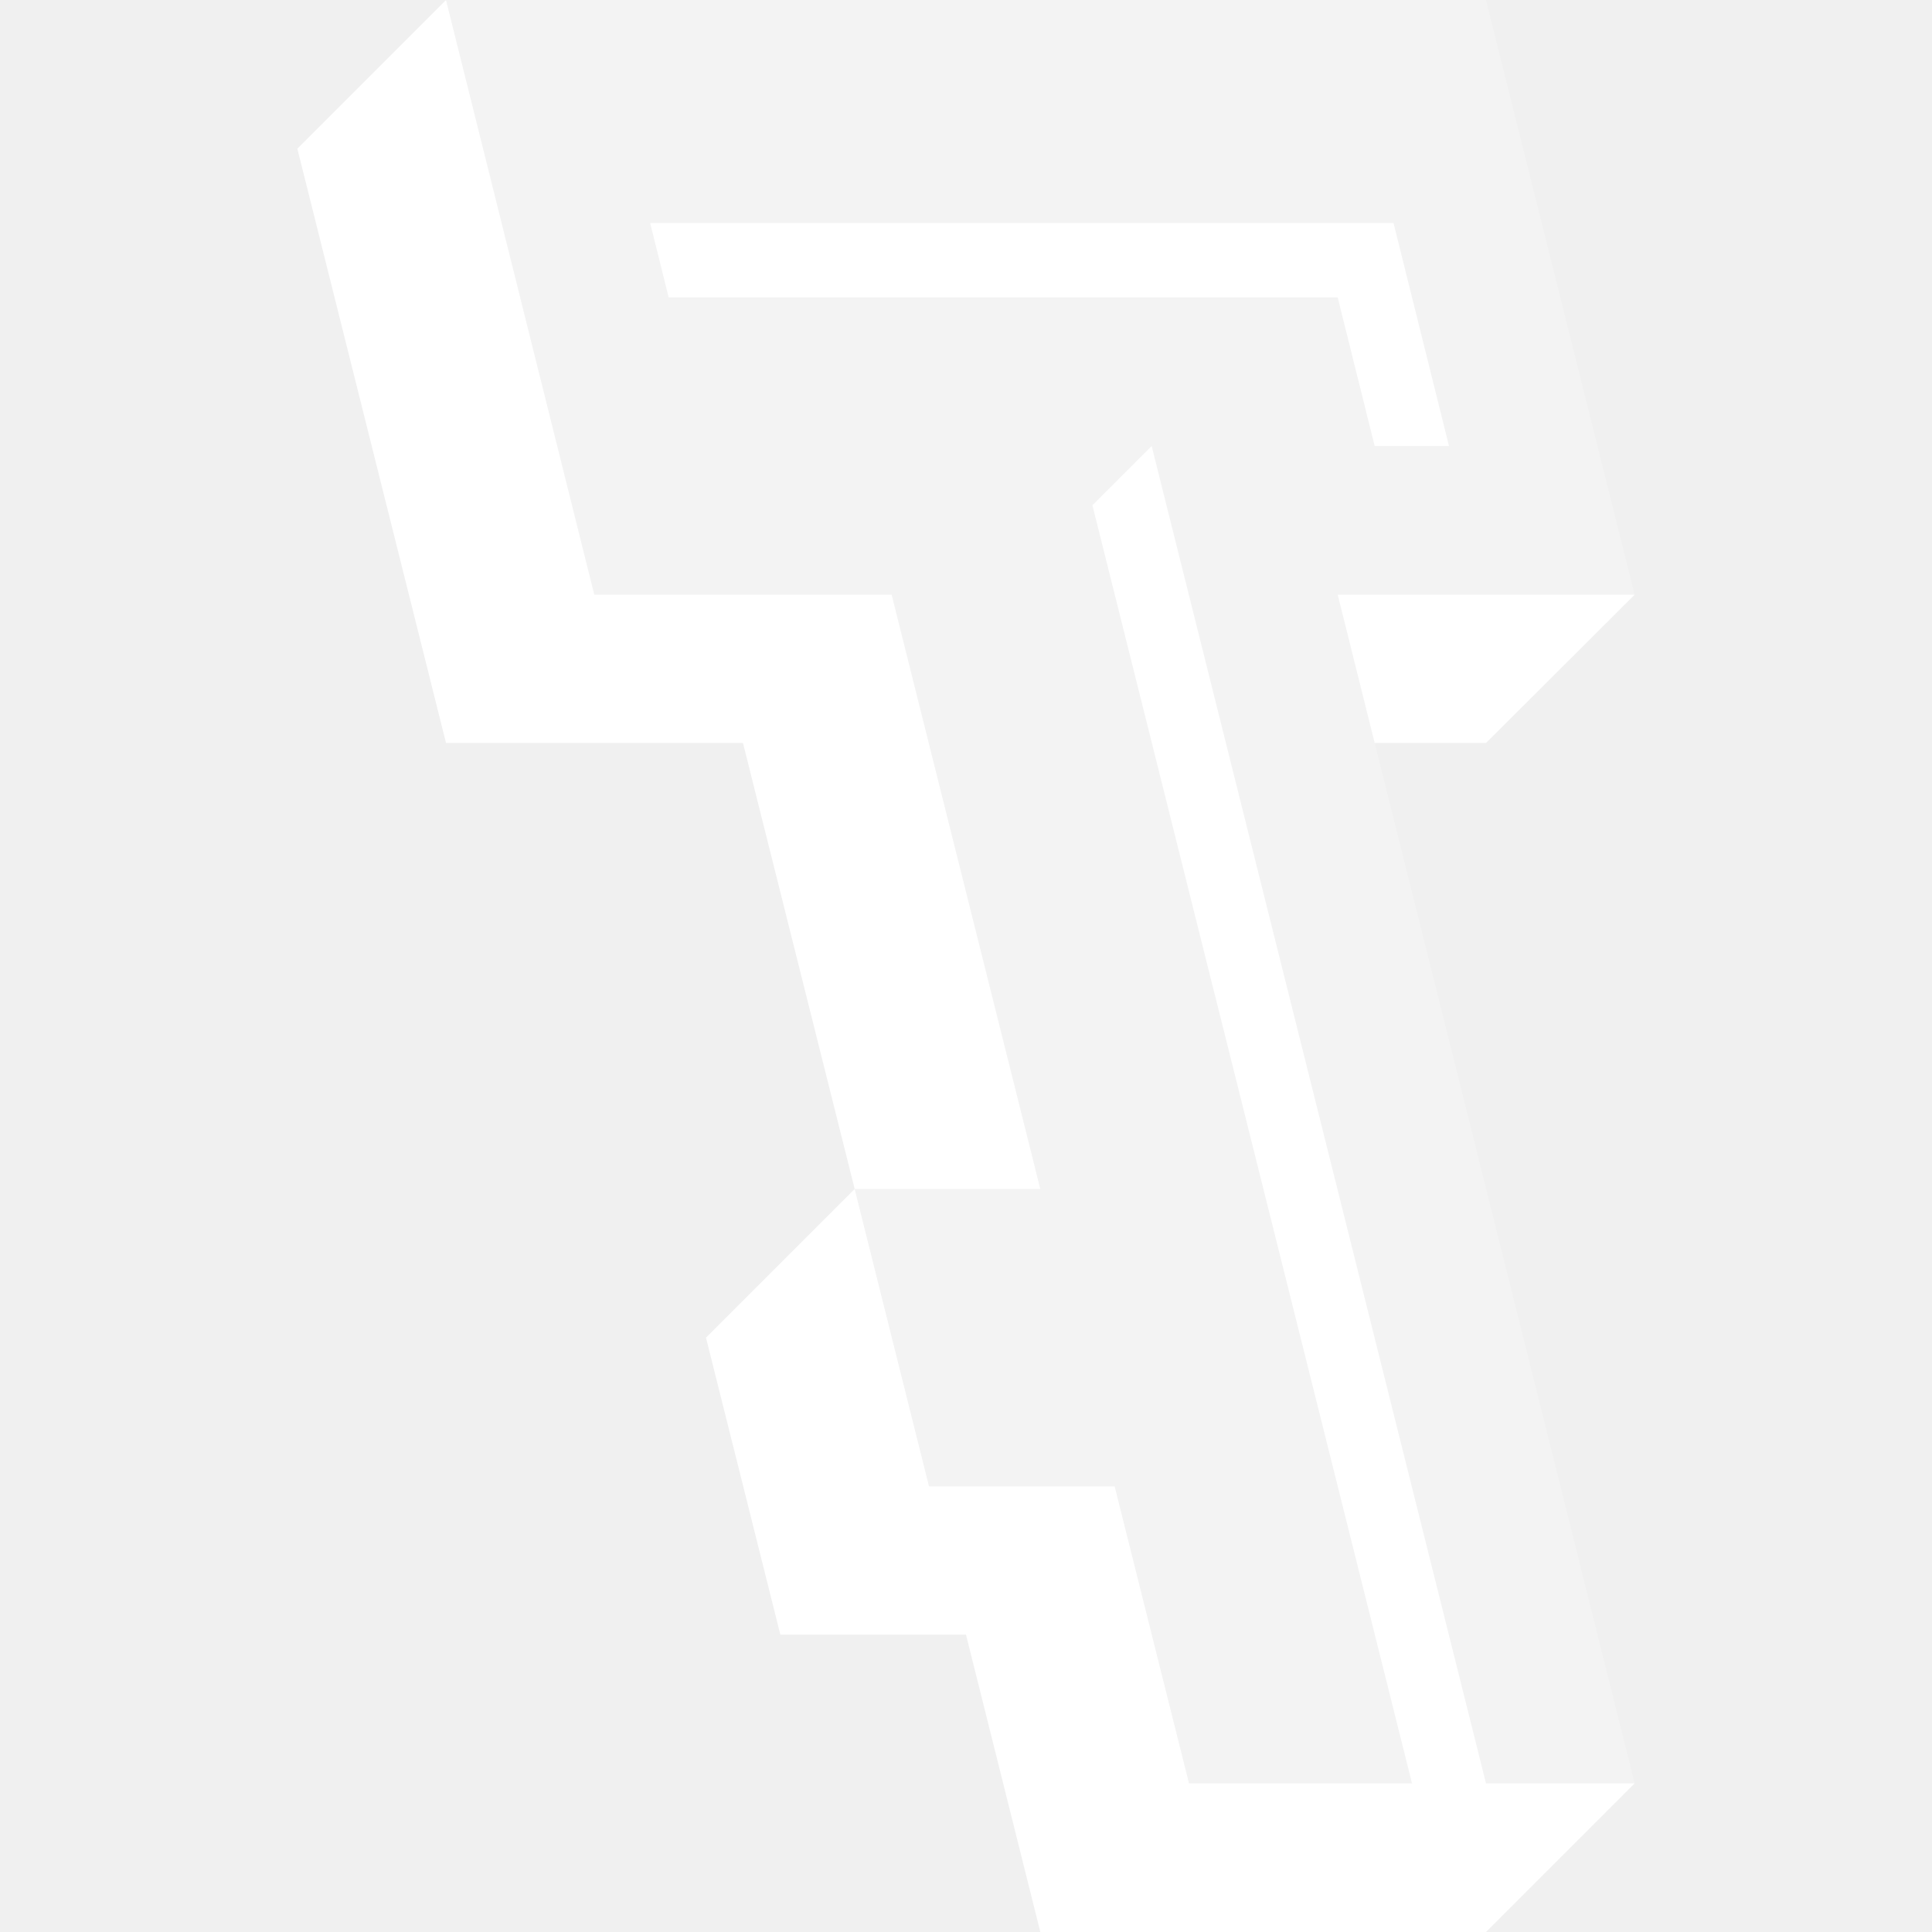
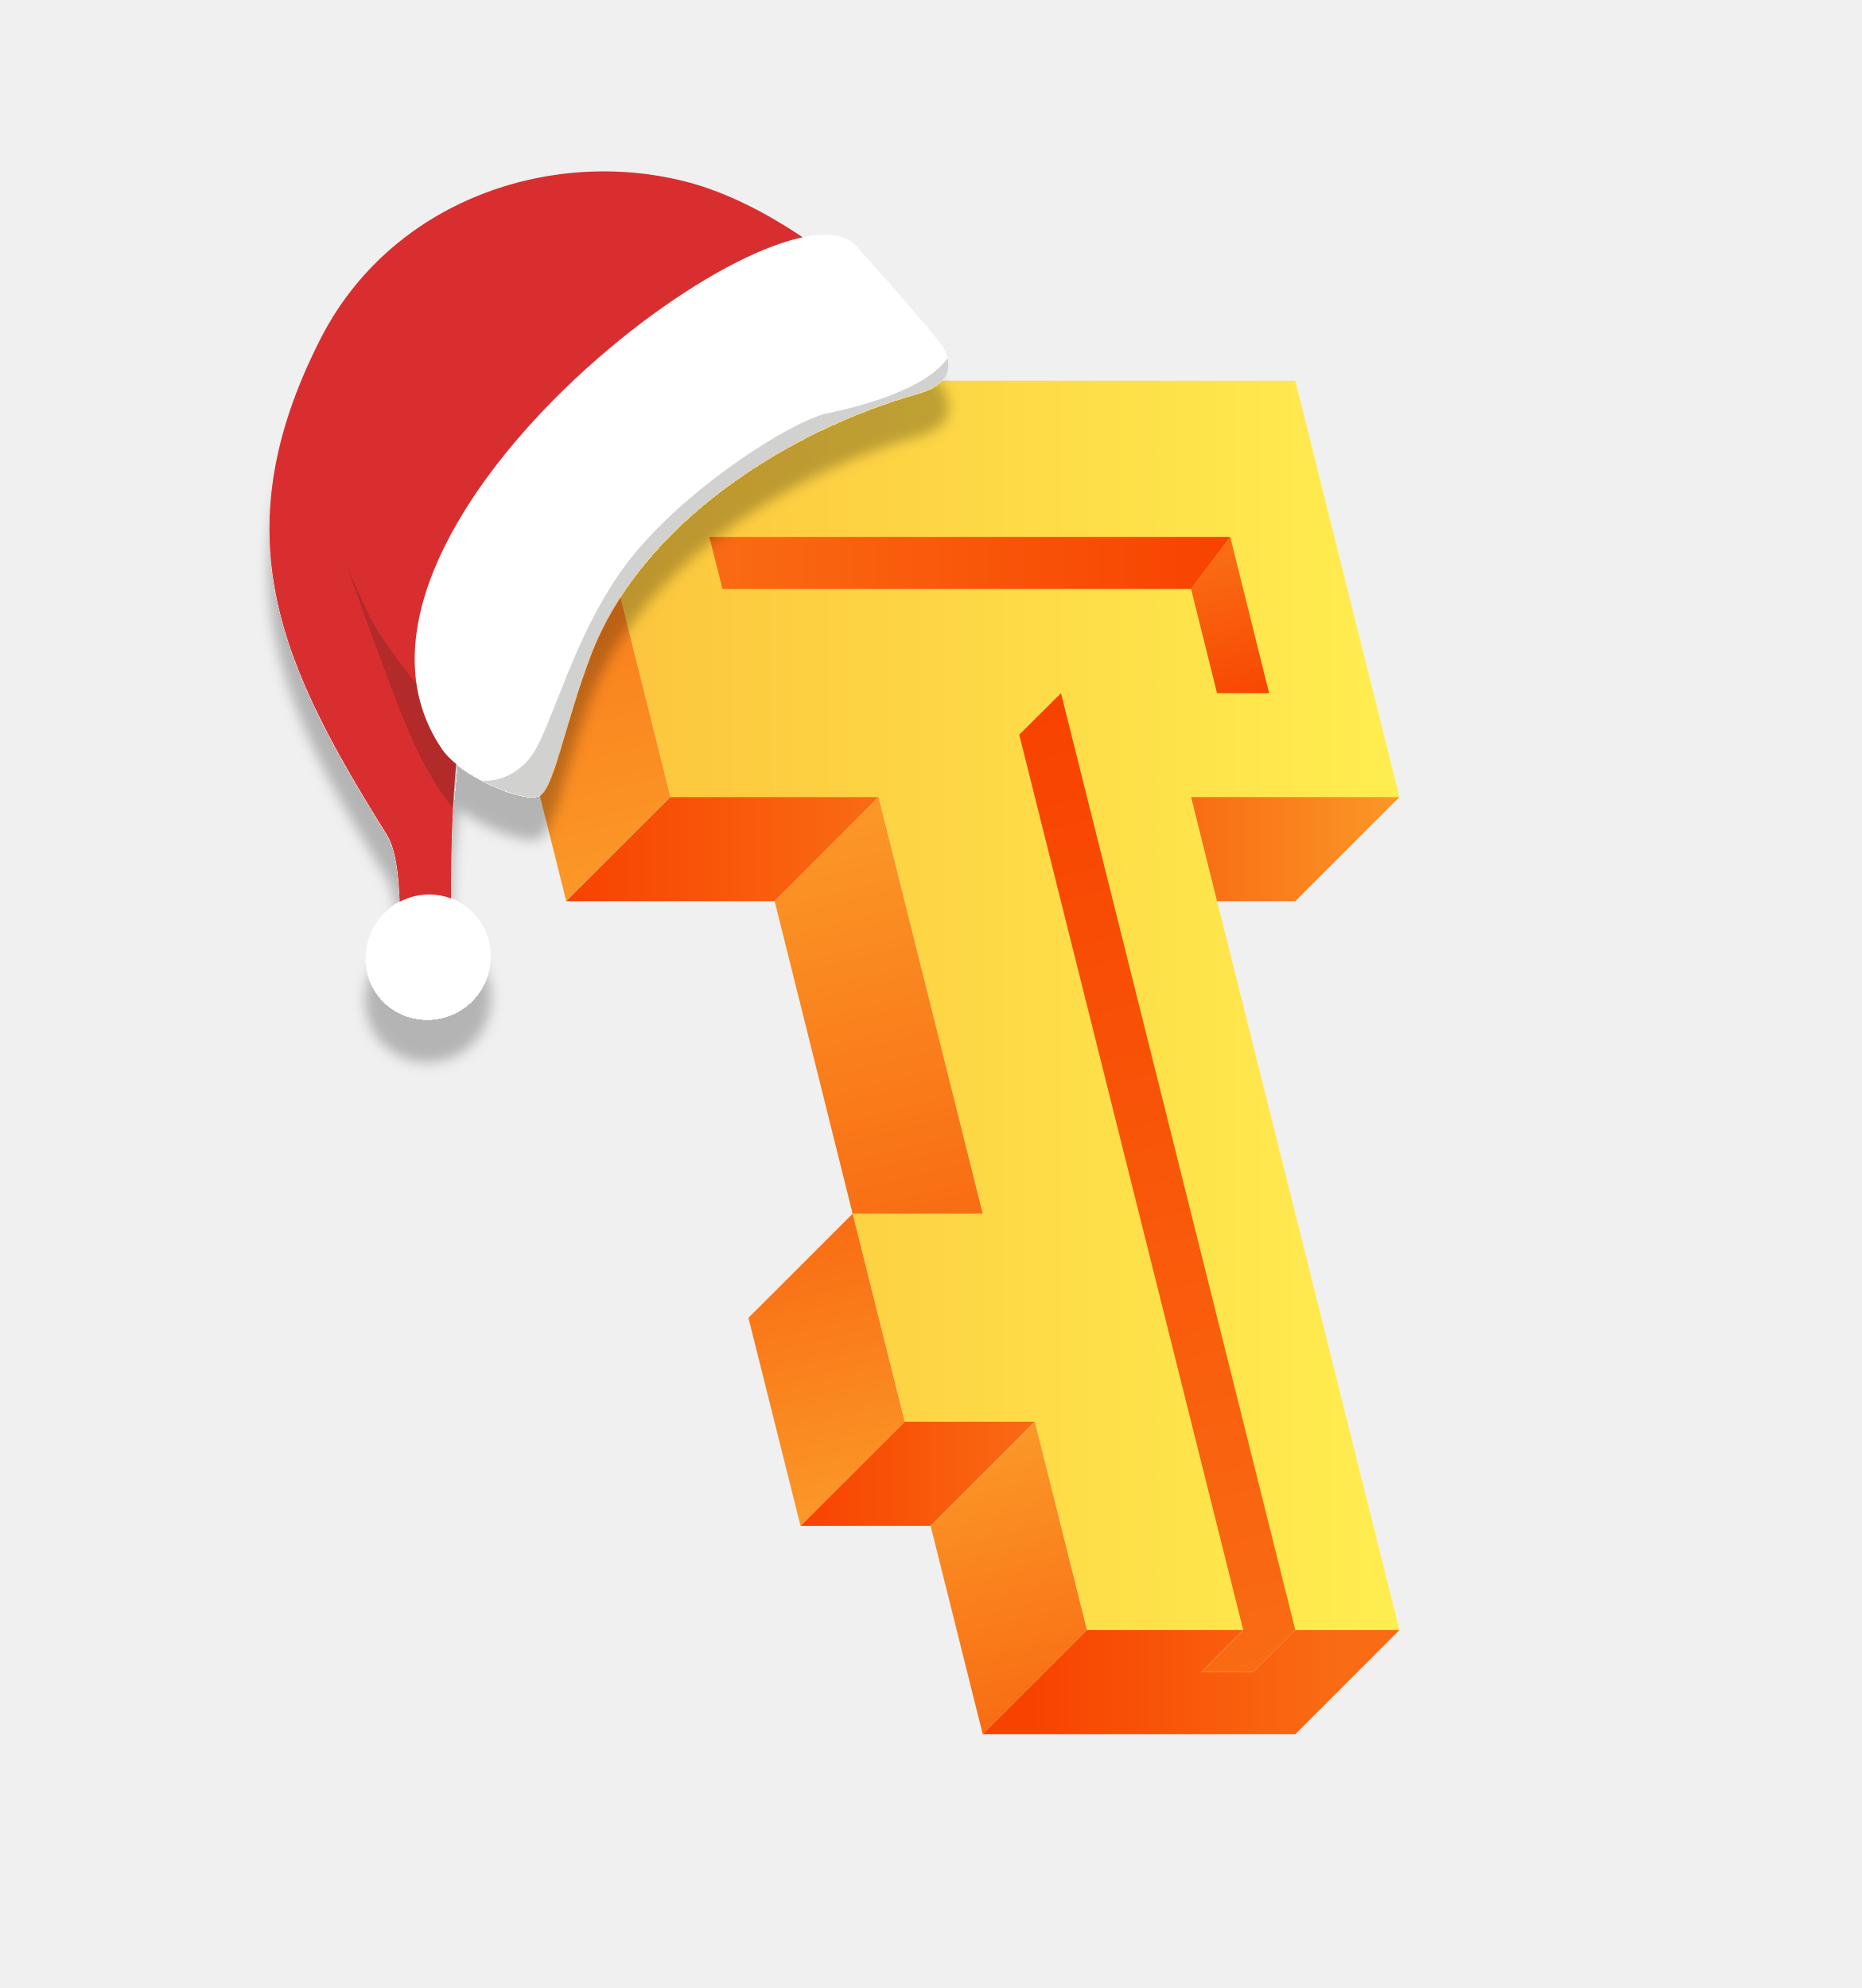
- <svg xmlns="http://www.w3.org/2000/svg" version="1.1" x="0px" y="0px" viewBox="0 0 512 512" style="enable-background:new 0 0 512 512;" xml:space="preserve">
-   <style type="text/css">
- 	.st0{fill:#EB8736;}
- 	.st1{fill:none;stroke:#1B3EB9;stroke-miterlimit:10;}
- 	.st2{opacity:0.1;}
- 	.st3{fill:#1B3EB9;}
- 	.st4{fill:none;stroke:#000000;stroke-width:5.000000e-02;stroke-miterlimit:10;}
- 	.st5{fill:none;stroke:#D50000;stroke-width:0.25;stroke-linecap:round;stroke-linejoin:round;stroke-miterlimit:10;}
- 	.st6{fill:#ED8936;}
- 	.st7{fill:#FFFFFF;}
- 	.st8{opacity:0.2;fill:#FFFFFF;}
- 	.st9{fill:#C19DCF;}
- 	.st10{fill:#4A5568;}
- 	.st11{opacity:0.6;}
- 	.st12{fill:#375961;}
- 	.st13{fill:none;stroke:#000000;stroke-width:0.25;stroke-linecap:round;stroke-linejoin:round;stroke-miterlimit:10;}
- 	.st14{opacity:0.5;}
- 	.st15{fill:#667EE8;}
- 	.st16{fill:#F4AB55;}
- 	.st17{fill:#F4C70E;}
- 	.st18{fill:#3180CC;}
- 	.st19{fill:#9D7AE8;}
- 	.st20{fill:#FB9828;}
- 	.st21{fill:#FFEE50;}
- 	.st22{fill:#FCC33C;}
- 	.st23{fill:#F96C13;}
- 	.st24{fill:#F84200;}
- 	.st25{fill:url(#SVGID_1_);}
- 	.st26{fill:url(#SVGID_2_);}
- 	.st27{fill:url(#SVGID_3_);}
- 	.st28{fill:url(#SVGID_4_);}
- 	.st29{fill:url(#SVGID_5_);}
- 	.st30{fill:url(#SVGID_6_);}
- 	.st31{fill:url(#SVGID_7_);}
- 	.st32{fill:url(#SVGID_8_);}
- 	.st33{fill:url(#SVGID_9_);}
- 	.st34{fill:url(#SVGID_10_);}
- 	.st35{fill:url(#SVGID_11_);}
- 	.st36{fill:url(#SVGID_12_);}
- 	.st37{fill:url(#SVGID_13_);}
- 	.st38{fill:url(#SVGID_14_);}
- 	.st39{fill:url(#SVGID_15_);}
- 	.st40{fill:url(#SVGID_16_);}
- 	.st41{fill:url(#SVGID_17_);}
- 	.st42{fill:url(#SVGID_18_);}
- 	.st43{fill:url(#SVGID_19_);}
- 	.st44{fill:url(#SVGID_20_);}
- 	.st45{fill:url(#SVGID_21_);}
- 	.st46{fill:url(#SVGID_22_);}
- 	.st47{fill:url(#SVGID_23_);}
- 	.st48{fill:url(#SVGID_24_);}
- 	.st49{fill:url(#SVGID_25_);}
- 	.st50{fill:url(#SVGID_26_);}
- 	.st51{fill:url(#SVGID_27_);}
- 	.st52{fill:url(#SVGID_28_);}
- 	.st53{fill:url(#SVGID_29_);}
- 	.st54{fill:url(#SVGID_30_);}
- 	.st55{fill:url(#SVGID_31_);}
- 	.st56{fill:url(#SVGID_32_);}
- 	.st57{fill:url(#SVGID_33_);}
- 	.st58{fill:url(#SVGID_34_);}
- 	.st59{fill:url(#SVGID_35_);}
- 	.st60{fill:url(#SVGID_36_);}
- 	.st61{fill:#F36565;}
- 	.st62{fill:#9EACBE;}
- 	.st63{fill:#F5F8FA;}
- 	.st64{fill:#81B100;}
- 	.st65{fill:url(#SVGID_37_);}
- 	.st66{fill:url(#SVGID_38_);}
- 	.st67{fill:url(#SVGID_39_);}
- 	.st68{fill:url(#SVGID_40_);}
- 	.st69{fill:url(#SVGID_41_);}
- 	.st70{fill:url(#SVGID_42_);}
- 	.st71{fill:url(#SVGID_43_);}
- 	.st72{fill:url(#SVGID_44_);}
- 	.st73{fill:url(#SVGID_45_);}
- 	.st74{fill:url(#SVGID_46_);}
- 	.st75{fill:url(#SVGID_47_);}
- 	.st76{fill:url(#SVGID_48_);}
- 	.st77{fill:#231F20;}
- 	.st78{fill:#C15961;}
- 	.st79{fill:#C17F61;}
- 	.st80{fill:#C19D61;}
- 	.st81{fill:#C19D9D;}
- 	.st82{fill:none;stroke:#000000;stroke-width:0.25;stroke-miterlimit:10;}
- 	.st83{fill:none;stroke:#375961;stroke-width:0.25;stroke-miterlimit:10;}
- 	.st84{fill:none;stroke:#4A5568;stroke-width:0.25;stroke-miterlimit:10;}
- 	.st85{fill:none;stroke:#000000;stroke-miterlimit:10;}
- 	.st86{fill:none;}
- 	.st87{opacity:0.3;}
- 	.st88{fill:url(#SVGID_49_);}
- 	.st89{fill:url(#SVGID_50_);}
- 	.st90{fill:url(#SVGID_51_);}
- 	.st91{fill:url(#SVGID_52_);}
- 	.st92{fill:url(#SVGID_53_);}
- 	.st93{fill:url(#SVGID_54_);}
- 	.st94{fill:url(#SVGID_55_);}
- 	.st95{fill:url(#SVGID_56_);}
- 	.st96{fill:url(#SVGID_57_);}
- 	.st97{fill:url(#SVGID_58_);}
- 	.st98{fill:url(#SVGID_59_);}
- 	.st99{fill:url(#SVGID_60_);}
- 	.st100{fill:url(#SVGID_61_);}
- 	.st101{fill:url(#SVGID_62_);}
- 	.st102{fill:url(#SVGID_63_);}
- 	.st103{fill:url(#SVGID_64_);}
- 	.st104{fill:url(#SVGID_65_);}
- 	.st105{fill:url(#SVGID_66_);}
- 	.st106{fill:url(#SVGID_67_);}
- 	.st107{fill:url(#SVGID_68_);}
- 	.st108{fill:url(#SVGID_69_);}
- 	.st109{fill:url(#SVGID_70_);}
- 	.st110{fill:url(#SVGID_71_);}
- 	.st111{fill:url(#SVGID_72_);}
- 	.st112{fill:#BA4200;}
- 	.st113{fill:#0B507F;}
- 	.st114{fill:url(#SVGID_73_);}
- 	.st115{fill:url(#SVGID_74_);}
- 	.st116{fill:url(#SVGID_75_);}
- 	.st117{fill:url(#SVGID_76_);}
- 	.st118{fill:url(#SVGID_77_);}
- 	.st119{fill:url(#SVGID_78_);}
- 	.st120{fill:url(#SVGID_79_);}
- 	.st121{fill:url(#SVGID_80_);}
- 	.st122{fill:url(#SVGID_81_);}
- 	.st123{fill:url(#SVGID_82_);}
- 	.st124{fill:url(#SVGID_83_);}
- 	.st125{fill:url(#SVGID_84_);}
- 	.st126{fill:url(#SVGID_85_);}
- 	.st127{fill:url(#SVGID_86_);}
- 	.st128{fill:url(#SVGID_87_);}
- 	.st129{fill:url(#SVGID_88_);}
- 	.st130{fill:url(#SVGID_89_);}
- 	.st131{fill:url(#SVGID_90_);}
- 	.st132{fill:url(#SVGID_91_);}
- 	.st133{fill:url(#SVGID_92_);}
- 	.st134{fill:url(#SVGID_93_);}
- 	.st135{fill:url(#SVGID_94_);}
- 	.st136{fill:url(#SVGID_95_);}
- 	.st137{fill:url(#SVGID_96_);}
- 	.st138{fill:url(#SVGID_97_);}
- 	.st139{fill:url(#SVGID_98_);}
- 	.st140{fill:url(#SVGID_99_);}
- 	.st141{fill:url(#SVGID_100_);}
- 	.st142{fill:url(#SVGID_101_);}
- 	.st143{fill:url(#SVGID_102_);}
- 	.st144{fill:url(#SVGID_103_);}
- 	.st145{fill:url(#SVGID_104_);}
- 	.st146{fill:url(#SVGID_105_);}
- 	.st147{fill:url(#SVGID_106_);}
- 	.st148{fill:url(#SVGID_107_);}
- 	.st149{fill:url(#SVGID_108_);}
- 	.st150{fill:url(#SVGID_109_);}
- 	.st151{fill:url(#SVGID_110_);}
- 	.st152{fill:url(#SVGID_111_);}
- 	.st153{fill:url(#SVGID_112_);}
- 	.st154{fill:url(#SVGID_113_);}
- 	.st155{fill:url(#SVGID_114_);}
- 	.st156{fill:url(#SVGID_115_);}
- 	.st157{fill:url(#SVGID_116_);}
- 	.st158{fill:url(#SVGID_117_);}
- 	.st159{fill:url(#SVGID_118_);}
- 	.st160{fill:url(#SVGID_119_);}
- 	.st161{fill:url(#SVGID_120_);}
- 	.st162{fill:url(#SVGID_121_);}
- 	.st163{fill:url(#SVGID_122_);}
- 	.st164{fill:url(#SVGID_123_);}
- 	.st165{fill:url(#SVGID_124_);}
- 	.st166{fill:url(#SVGID_125_);}
- 	.st167{fill:url(#SVGID_126_);}
- 	.st168{fill:url(#SVGID_127_);}
- 	.st169{fill:url(#SVGID_128_);}
- 	.st170{fill:url(#SVGID_129_);}
- 	.st171{fill:url(#SVGID_130_);}
- 	.st172{fill:url(#SVGID_131_);}
- 	.st173{fill:url(#SVGID_132_);}
- 	.st174{fill:url(#SVGID_133_);}
- 	.st175{fill:url(#SVGID_134_);}
- 	.st176{fill:url(#SVGID_135_);}
- 	.st177{fill:url(#SVGID_136_);}
- 	.st178{fill:url(#SVGID_137_);}
- 	.st179{fill:url(#SVGID_138_);}
- 	.st180{fill:url(#SVGID_139_);}
- 	.st181{fill:url(#SVGID_140_);}
- 	.st182{fill:url(#SVGID_141_);}
- 	.st183{fill:url(#SVGID_142_);}
- 	.st184{fill:url(#SVGID_143_);}
- 	.st185{fill:url(#SVGID_144_);}
- </style>
-   <g id="Guides">
- </g>
-   <g id="Guides_x5F_2">
- </g>
-   <g id="Guides_x5F_3">
- </g>
-   <g id="Sketches">
-     <g>
-       <g>
-         <polygon class="st8" points="354.5,157.6 433.2,157.6 393.8,0 118.2,0 157.5,157.6 236.3,157.6 275.7,315.1 226.5,315.1      246.2,393.9 295.4,393.9 315.1,472.6 433.2,472.6    " />
-         <polygon class="st7" points="393.8,196.9 364.3,196.9 354.5,157.6 433.2,157.6    " />
-         <polygon class="st7" points="236.3,157.6 157.5,157.6 118.2,0 78.8,39.4 118.2,196.9 196.9,196.9 226.5,315.1 275.7,315.1    " />
-         <polygon class="st7" points="369.3,59.1 172.3,59.1 177.2,78.8 354.5,78.8 364.3,118.2 384,118.2    " />
-         <polygon class="st7" points="393.8,472.6 393.8,472.6 305.2,118.2 289.5,133.9 374.2,472.6 374.2,472.6 315.1,472.6 315.1,472.6      295.4,393.9 246.2,393.9 226.5,315.1 187.1,354.5 206.8,433.2 256,433.2 275.7,512 275.7,512 393.8,512 433.2,472.6    " />
-       </g>
-     </g>
+ <svg xmlns="http://www.w3.org/2000/svg" width="44" height="47" viewBox="0 0 44 47" fill="none">
+   <path d="M28.153 18.844H33.078L30.616 9H13.384L15.847 18.844H20.766L23.228 28.694H20.153L21.384 33.612H24.459L25.691 38.537H33.078L28.153 18.844Z" fill="url(#paint0_linear_9484_60993)" />
+   <path d="M30.616 21.306H28.766L28.153 18.844H33.078L30.616 21.306Z" fill="url(#paint1_linear_9484_60993)" />
+   <path d="M28.153 13.925H17.078L16.766 12.694H29.078L28.153 13.925Z" fill="url(#paint2_linear_9484_60993)" />
+   <path d="M13.384 21.306L10.922 11.463L13.384 9L15.847 18.844L13.384 21.306Z" fill="url(#paint3_linear_9484_60993)" />
+   <path d="M24.459 33.612H21.384L18.922 36.075H21.997L24.459 33.612Z" fill="url(#paint4_linear_9484_60993)" />
+   <path d="M18.309 21.306H13.384L15.847 18.844H20.766L18.309 21.306Z" fill="url(#paint5_linear_9484_60993)" />
+   <path d="M23.228 28.694H20.153L18.31 21.306L20.766 18.844L23.228 28.694Z" fill="url(#paint6_linear_9484_60993)" />
+   <path d="M21.384 33.612L20.153 28.694L17.69 31.156L18.922 36.075L21.384 33.612Z" fill="url(#paint7_linear_9484_60993)" />
+   <path d="M25.691 38.537L24.46 33.612L21.997 36.075L23.228 41L25.691 38.537Z" fill="url(#paint8_linear_9484_60993)" />
+   <path d="M30.616 38.538L25.078 16.388L24.091 17.369L29.385 38.538L28.397 39.525H29.628L30.616 38.538Z" fill="url(#paint9_linear_9484_60993)" />
+   <path d="M29.997 16.387H28.766L28.153 13.925L29.078 12.694L29.997 16.387Z" fill="url(#paint10_linear_9484_60993)" />
+   <path d="M30.616 38.537L29.628 39.525H28.397L29.384 38.537H25.691L23.228 41H30.616L33.078 38.537H30.616Z" fill="url(#paint11_linear_9484_60993)" />
+   <g filter="url(#filter0_d_9484_60993)">
+     <path fill-rule="evenodd" clip-rule="evenodd" d="M19.989 6.381C19.989 6.381 18.224 4.813 16.218 4.296C13.006 3.47 9.237 4.748 7.575 8.012C5.182 12.709 6.685 15.796 9.151 19.747C9.666 20.573 9.364 23.422 9.364 23.422L10.693 22.44C10.693 22.44 10.514 18.8 11.029 16.319C11.544 13.837 19.991 6.38 19.991 6.38L19.989 6.381Z" fill="#D92E2F" />
+     <path opacity="0.2" fill-rule="evenodd" clip-rule="evenodd" d="M9.214 16.167C8.905 15.352 8.198 13.385 8.198 13.385C8.198 13.385 8.42 13.89 8.699 14.501C8.979 15.112 9.838 16.157 9.838 16.157C9.838 16.157 10.363 15.642 10.958 16.466L10.717 19.114C10.093 18.361 9.692 17.436 9.211 16.167L9.214 16.167Z" fill="#181714" />
+     <path d="M11.155 23.668C10.572 24.249 9.635 24.254 9.063 23.679C8.491 23.105 8.501 22.168 9.084 21.587C9.668 21.006 10.605 21 11.177 21.575C11.749 22.149 11.739 23.086 11.155 23.668Z" fill="white" />
+     <path fill-rule="evenodd" clip-rule="evenodd" d="M20.195 5.77C20.195 5.77 22.163 7.953 22.298 8.225C22.434 8.498 22.637 9.043 21.685 9.312C18.621 10.179 15.137 12.375 13.955 15.514C13.34 17.144 13.099 18.605 12.759 18.808C12.418 19.011 10.889 18.361 10.449 17.713C7.006 12.661 18.337 4.06 20.195 5.77Z" fill="white" />
+     <path opacity="0.2" fill-rule="evenodd" clip-rule="evenodd" d="M12.493 17.959C13.021 17.362 13.482 15.113 14.787 13.359C16.092 11.604 18.718 9.944 19.561 9.769C20.301 9.616 21.858 9.223 22.393 8.474C22.463 8.754 22.397 9.111 21.683 9.311C18.62 10.178 15.136 12.374 13.954 15.512C13.339 17.143 13.098 18.604 12.758 18.807C12.557 18.926 11.943 18.749 11.383 18.452C11.383 18.452 11.965 18.556 12.494 17.96L12.493 17.959Z" fill="#181714" />
  </g>
+   <defs>
+     <filter id="filter0_d_9484_60993" x="1.028" y="0.336" width="24.965" height="25.654" filterUnits="userSpaceOnUse" color-interpolation-filters="sRGB">
+       <feFlood flood-opacity="0" result="BackgroundImageFix" />
+       <feColorMatrix in="SourceAlpha" type="matrix" values="0 0 0 0 0 0 0 0 0 0 0 0 0 0 0 0 0 0 127 0" result="hardAlpha" />
+       <feOffset dy="1" />
+       <feGaussianBlur stdDeviation="0.15" />
+       <feComposite in2="hardAlpha" operator="out" />
+       <feColorMatrix type="matrix" values="0 0 0 0 0 0 0 0 0 0 0 0 0 0 0 0 0 0 0.25 0" />
+       <feBlend mode="normal" in2="BackgroundImageFix" result="effect1_dropShadow_9484_60993" />
+       <feBlend mode="normal" in="SourceGraphic" in2="effect1_dropShadow_9484_60993" result="shape" />
+     </filter>
+     <linearGradient id="paint0_linear_9484_60993" x1="13.384" y1="23.769" x2="33.076" y2="23.769" gradientUnits="userSpaceOnUse">
+       <stop offset="0.002" stop-color="#FCC33C" />
+       <stop offset="1" stop-color="#FFEE50" />
+     </linearGradient>
+     <linearGradient id="paint1_linear_9484_60993" x1="33.076" y1="20.077" x2="28.153" y2="20.077" gradientUnits="userSpaceOnUse">
+       <stop stop-color="#FB9828" />
+       <stop offset="1" stop-color="#F96C13" />
+     </linearGradient>
+     <linearGradient id="paint2_linear_9484_60993" x1="29.077" y1="13.308" x2="16.768" y2="13.308" gradientUnits="userSpaceOnUse">
+       <stop stop-color="#F84200" />
+       <stop offset="1" stop-color="#F96C13" />
+     </linearGradient>
+     <linearGradient id="paint3_linear_9484_60993" x1="11.939" y1="9.36" x2="14.828" y2="20.948" gradientUnits="userSpaceOnUse">
+       <stop stop-color="#F96C13" />
+       <stop offset="1" stop-color="#FB9828" />
+     </linearGradient>
+     <linearGradient id="paint4_linear_9484_60993" x1="18.922" y1="34.846" x2="24.46" y2="34.846" gradientUnits="userSpaceOnUse">
+       <stop stop-color="#F84200" />
+       <stop offset="1" stop-color="#F96C13" />
+     </linearGradient>
+     <linearGradient id="paint5_linear_9484_60993" x1="13.384" y1="20.077" x2="20.768" y2="20.077" gradientUnits="userSpaceOnUse">
+       <stop stop-color="#F84200" />
+       <stop offset="1" stop-color="#F96C13" />
+     </linearGradient>
+     <linearGradient id="paint6_linear_9484_60993" x1="21.779" y1="29.054" x2="19.324" y2="19.206" gradientUnits="userSpaceOnUse">
+       <stop stop-color="#F96C13" />
+       <stop offset="1" stop-color="#FB9828" />
+     </linearGradient>
+     <linearGradient id="paint7_linear_9484_60993" x1="20.368" y1="35.716" x2="18.706" y2="29.053" gradientUnits="userSpaceOnUse">
+       <stop stop-color="#FB9828" />
+       <stop offset="1" stop-color="#F96C13" />
+     </linearGradient>
+     <linearGradient id="paint8_linear_9484_60993" x1="24.676" y1="40.639" x2="23.014" y2="33.976" gradientUnits="userSpaceOnUse">
+       <stop stop-color="#F96C13" />
+       <stop offset="1" stop-color="#FB9828" />
+     </linearGradient>
+     <linearGradient id="paint9_linear_9484_60993" x1="29.629" y1="39.523" x2="23.931" y2="16.67" gradientUnits="userSpaceOnUse">
+       <stop stop-color="#F96C13" />
+       <stop offset="1" stop-color="#F84200" />
+     </linearGradient>
+     <linearGradient id="paint10_linear_9484_60993" x1="29.512" y1="16.905" x2="28.592" y2="13.212" gradientUnits="userSpaceOnUse">
+       <stop stop-color="#F84200" />
+       <stop offset="1" stop-color="#F96C13" />
+     </linearGradient>
+     <linearGradient id="paint11_linear_9484_60993" x1="24.262" y1="39.769" x2="31.617" y2="39.769" gradientUnits="userSpaceOnUse">
+       <stop stop-color="#F84200" />
+       <stop offset="1" stop-color="#F96C13" />
+     </linearGradient>
+   </defs>
</svg>
